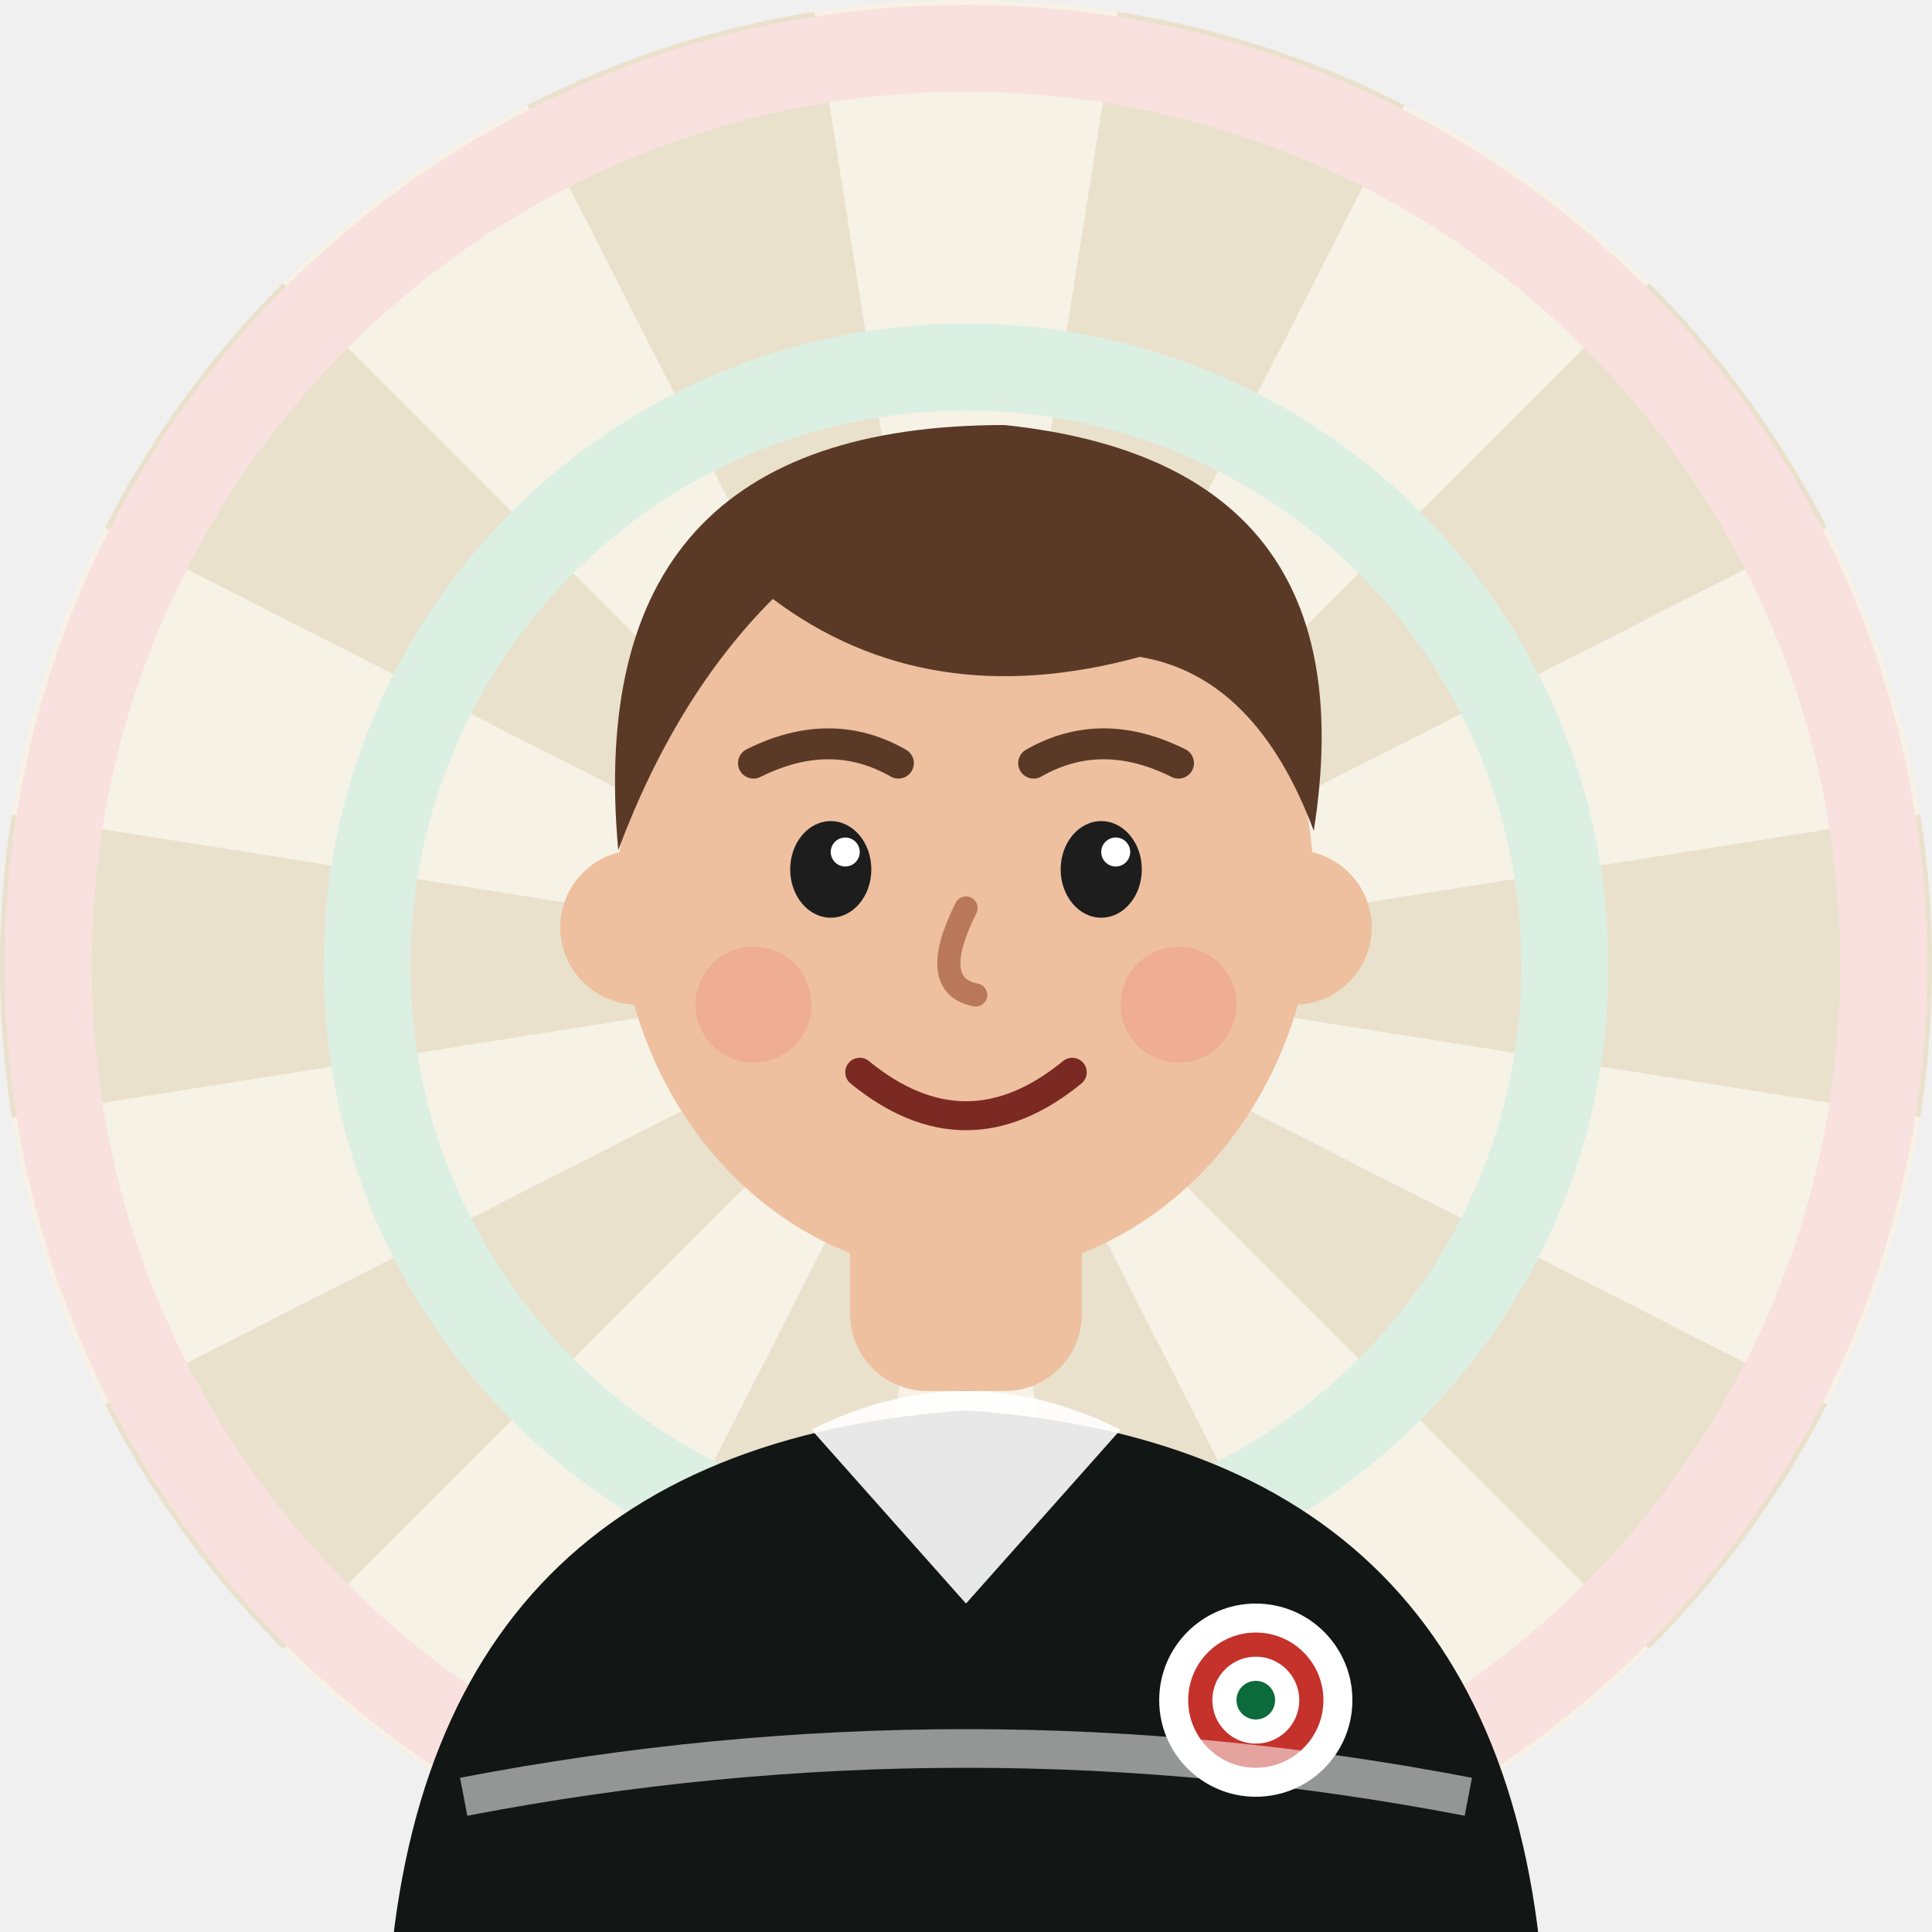
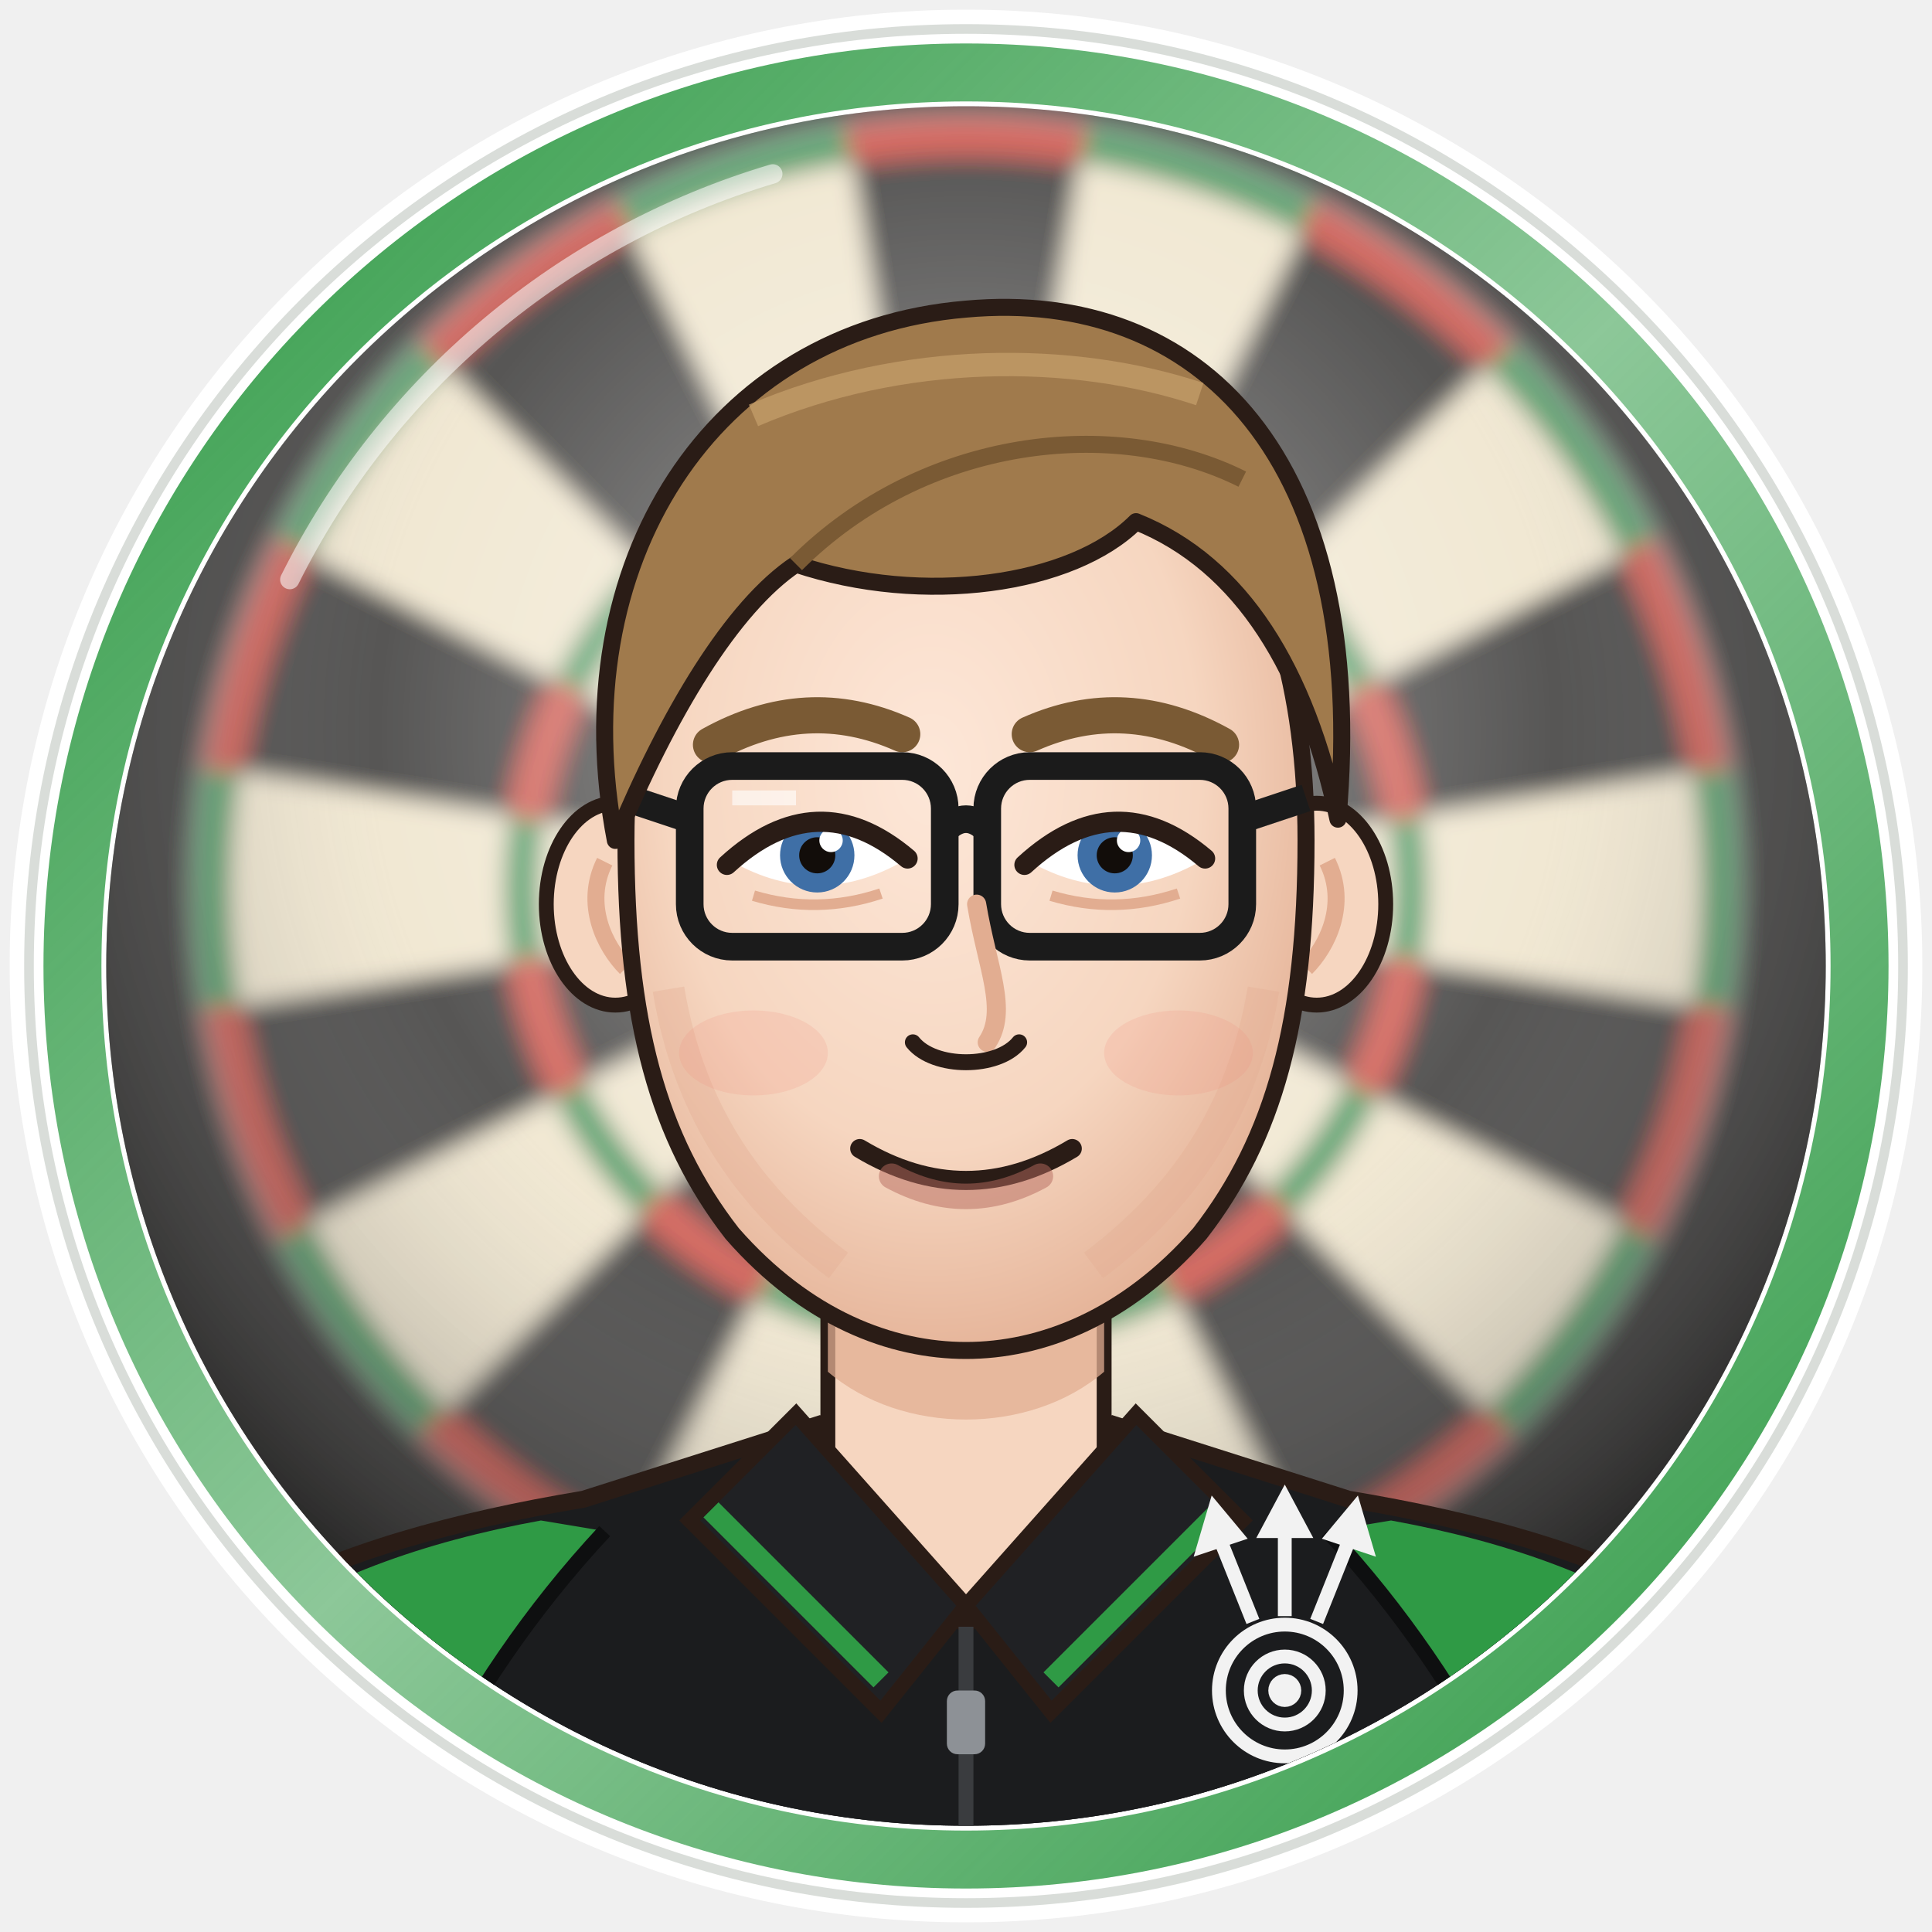
<svg xmlns="http://www.w3.org/2000/svg" viewBox="0 0 200 200" width="200" height="200">
-   <clipPath id="c1">
-     <circle cx="100" cy="100" r="100" />
-   </clipPath>
-   <g clip-path="url(#c1)">
-     <rect x="0" y="0" width="200" height="200" fill="#f4efe2" />
-     <path d="M100,100 L76.5,-48.2 L123.5,-48.2 Z" fill="#f7f2e6" />
-     <path d="M100,100 L123.5,-48.2 L168.1,-33.7 Z" fill="#e9e1cc" />
-     <path d="M100,100 L168.1,-33.7 L206.1,-6.1 Z" fill="#f7f2e6" />
-     <path d="M100,100 L206.1,-6.1 L233.7,31.9 Z" fill="#e9e1cc" />
-     <path d="M100,100 L233.7,31.9 L248.2,76.5 Z" fill="#f7f2e6" />
-     <path d="M100,100 L248.2,76.5 L248.2,123.5 Z" fill="#e9e1cc" />
-     <path d="M100,100 L248.2,123.5 L233.7,168.1 Z" fill="#f7f2e6" />
-     <path d="M100,100 L233.7,168.1 L206.1,206.1 Z" fill="#e9e1cc" />
-     <path d="M100,100 L206.1,206.1 L168.1,233.7 Z" fill="#f7f2e6" />
-     <path d="M100,100 L168.1,233.7 L123.5,248.2 Z" fill="#e9e1cc" />
-     <path d="M100,100 L123.5,248.2 L76.5,248.2 Z" fill="#f7f2e6" />
-     <path d="M100,100 L76.5,248.2 L31.9,233.7 Z" fill="#e9e1cc" />
-     <path d="M100,100 L31.9,233.7 L-6.1,206.1 Z" fill="#f7f2e6" />
-     <path d="M100,100 L-6.1,206.1 L-33.7,168.1 Z" fill="#e9e1cc" />
-     <path d="M100,100 L-33.7,168.1 L-48.2,123.5 Z" fill="#f7f2e6" />
-     <path d="M100,100 L-48.2,123.5 L-48.2,76.5 Z" fill="#e9e1cc" />
-     <path d="M100,100 L-48.2,76.5 L-33.7,31.9 Z" fill="#f7f2e6" />
-     <path d="M100,100 L-33.7,31.9 L-6.1,-6.1 Z" fill="#e9e1cc" />
-     <path d="M100,100 L-6.1,-6.1 L31.9,-33.7 Z" fill="#f7f2e6" />
-     <path d="M100,100 L31.9,-33.7 L76.5,-48.2 Z" fill="#e9e1cc" />
-     <circle cx="100" cy="100" r="62.0" fill="none" stroke="#dcefe3" stroke-width="9" />
-     <circle cx="100" cy="100" r="95.0" fill="none" stroke="#f8e1df" stroke-width="9" />
+   <defs>
+     <clipPath id="in1">
+       <circle cx="100" cy="100" r="89" />
+     </clipPath>
+     <radialGradient id="glow1" cx="50%" cy="38%" r="55%">
+       <stop offset="0" stop-color="#fff" stop-opacity=".55" />
+       <stop offset=".55" stop-color="#fff" stop-opacity=".12" />
+       <stop offset="1" stop-color="#000" stop-opacity=".45" />
+     </radialGradient>
+     <radialGradient id="sk1" cx="45%" cy="40%" r="65%">
+       <stop offset="0" stop-color="#fde7d8" />
+       <stop offset=".6" stop-color="#f6d6c0" />
+       <stop offset="1" stop-color="#e2ad91" />
+     </radialGradient>
+     <linearGradient id="rim1" x1="0" y1="0" x2="1" y2="1">
+       <stop offset="0" stop-color="#2f9a45" />
+       <stop offset=".5" stop-color="#2f9a45" stop-opacity=".55" />
+       <stop offset="1" stop-color="#2f9a45" />
+     </linearGradient>
+     <filter id="bl1" x="-5%" y="-5%" width="110%" height="110%">
+       <feGaussianBlur stdDeviation="1.1" />
+     </filter>
+   </defs>
+   <circle cx="100" cy="100" r="99" fill="#ffffff" />
+   <circle cx="100" cy="100" r="97" fill="none" stroke="#d9ddd9" stroke-width="1" />
+   <circle cx="100" cy="100" r="92.5" fill="none" stroke="url(#rim1)" stroke-width="6" />
+   <g clip-path="url(#in1)">
+     <g filter="url(#bl1)" opacity=".92">
+       <circle cx="100" cy="92" r="100.0" fill="#151716" />
+       <path d="M100,92 L88.11,16.94 A76.0,76.0 0 0 1 111.89,16.94 Z" fill="#1c1c1c" />
+       <path d="M88.11,16.94 L87.49,12.98 A80,80 0 0 1 112.51,12.98 L111.89,16.94 A76.0,76.0 0 0 0 88.11,16.94 Z" fill="#c8392f" />
+       <path d="M93.12,48.54 L92.49,44.59 A48.0,48.0 0 0 1 107.51,44.59 L106.88,48.54 A44.0,44.0 0 0 0 93.12,48.54 Z" fill="#c8392f" />
+       <path d="M100,92 L111.89,16.94 A76.0,76.0 0 0 1 134.50,24.28 Z" fill="#eee3c8" />
+       <path d="M111.89,16.94 L112.51,12.98 A80,80 0 0 1 136.32,20.72 L134.50,24.28 A76.0,76.0 0 0 0 111.89,16.94 Z" fill="#2e8b4c" />
+       <path d="M106.88,48.54 L107.51,44.59 A48.0,48.0 0 0 1 121.79,49.23 L119.98,52.80 A44.0,44.0 0 0 0 106.88,48.54 Z" fill="#2e8b4c" />
+       <path d="M100,92 L134.50,24.28 A76.0,76.0 0 0 1 153.74,38.26 Z" fill="#1c1c1c" />
+       <path d="M134.50,24.28 L136.32,20.72 A80,80 0 0 1 156.57,35.43 L153.74,38.26 A76.0,76.0 0 0 0 134.50,24.28 Z" fill="#c8392f" />
+       <path d="M119.98,52.80 L121.79,49.23 A48.0,48.0 0 0 1 133.94,58.06 L131.11,60.89 A44.0,44.0 0 0 0 119.98,52.80 Z" fill="#c8392f" />
+       <path d="M100,92 L153.74,38.26 A76.0,76.0 0 0 1 167.72,57.50 Z" fill="#eee3c8" />
+       <path d="M153.74,38.26 L156.57,35.43 A80,80 0 0 1 171.28,55.68 L167.72,57.50 A76.0,76.0 0 0 0 153.74,38.26 Z" fill="#2e8b4c" />
+       <path d="M131.11,60.89 L133.94,58.06 A48.0,48.0 0 0 1 142.77,70.21 L139.20,72.02 A44.0,44.0 0 0 0 131.11,60.89 Z" fill="#2e8b4c" />
+       <path d="M100,92 L167.72,57.50 A76.0,76.0 0 0 1 175.06,80.11 Z" fill="#1c1c1c" />
+       <path d="M167.72,57.50 L171.28,55.68 A80,80 0 0 1 179.02,79.49 L175.06,80.11 A76.0,76.0 0 0 0 167.72,57.50 Z" fill="#c8392f" />
+       <path d="M139.20,72.02 L142.77,70.21 A48.0,48.0 0 0 1 147.41,84.49 L143.46,85.12 A44.0,44.0 0 0 0 139.20,72.02 Z" fill="#c8392f" />
+       <path d="M100,92 L175.06,80.11 A76.0,76.0 0 0 1 175.06,103.89 Z" fill="#eee3c8" />
+       <path d="M175.06,80.11 L179.02,79.49 A80,80 0 0 1 179.02,104.51 L175.06,103.89 A76.0,76.0 0 0 0 175.06,80.11 Z" fill="#2e8b4c" />
+       <path d="M143.46,85.12 L147.41,84.49 A48.0,48.0 0 0 1 147.41,99.51 L143.46,98.88 A44.0,44.0 0 0 0 143.46,85.12 Z" fill="#2e8b4c" />
+       <path d="M100,92 L175.06,103.89 A76.0,76.0 0 0 1 167.72,126.50 Z" fill="#1c1c1c" />
+       <path d="M175.06,103.89 L179.02,104.51 A80,80 0 0 1 171.28,128.32 L167.72,126.50 A76.0,76.0 0 0 0 175.06,103.89 Z" fill="#c8392f" />
+       <path d="M143.46,98.88 L147.41,99.51 A48.0,48.0 0 0 1 142.77,113.79 L139.20,111.98 A44.0,44.0 0 0 0 143.46,98.88 Z" fill="#c8392f" />
+       <path d="M100,92 L167.72,126.50 A76.0,76.0 0 0 1 153.74,145.74 Z" fill="#eee3c8" />
+       <path d="M167.72,126.50 L171.28,128.32 A80,80 0 0 1 156.57,148.57 L153.74,145.74 A76.0,76.0 0 0 0 167.72,126.50 Z" fill="#2e8b4c" />
+       <path d="M139.20,111.98 L142.77,113.79 A48.0,48.0 0 0 1 133.94,125.94 L131.11,123.11 A44.0,44.0 0 0 0 139.20,111.98 Z" fill="#2e8b4c" />
+       <path d="M100,92 L153.74,145.74 A76.0,76.0 0 0 1 134.50,159.72 Z" fill="#1c1c1c" />
+       <path d="M153.74,145.74 L156.57,148.57 A80,80 0 0 1 136.32,163.28 L134.50,159.72 A76.0,76.0 0 0 0 153.74,145.74 Z" fill="#c8392f" />
+       <path d="M131.11,123.11 L133.94,125.94 A48.0,48.0 0 0 1 121.79,134.77 L119.98,131.20 A44.0,44.0 0 0 0 131.11,123.11 Z" fill="#c8392f" />
+       <path d="M100,92 L134.50,159.72 A76.0,76.0 0 0 1 111.89,167.06 Z" fill="#eee3c8" />
+       <path d="M134.50,159.72 L136.32,163.28 A80,80 0 0 1 112.51,171.02 L111.89,167.06 A76.0,76.0 0 0 0 134.50,159.72 Z" fill="#2e8b4c" />
+       <path d="M119.98,131.20 L121.79,134.77 A48.0,48.0 0 0 1 107.51,139.41 L106.88,135.46 A44.0,44.0 0 0 0 119.98,131.20 Z" fill="#2e8b4c" />
+       <path d="M100,92 L111.89,167.06 A76.0,76.0 0 0 1 88.11,167.06 Z" fill="#1c1c1c" />
+       <path d="M111.89,167.06 L112.51,171.02 A80,80 0 0 1 87.49,171.02 L88.11,167.06 A76.0,76.0 0 0 0 111.89,167.06 Z" fill="#c8392f" />
+       <path d="M106.88,135.46 L107.51,139.41 A48.0,48.0 0 0 1 92.49,139.41 L93.12,135.46 A44.0,44.0 0 0 0 106.88,135.46 Z" fill="#c8392f" />
+       <path d="M100,92 L88.11,167.06 A76.0,76.0 0 0 1 65.50,159.72 Z" fill="#eee3c8" />
+       <path d="M88.11,167.06 L87.49,171.02 A80,80 0 0 1 63.68,163.28 L65.50,159.72 A76.0,76.0 0 0 0 88.11,167.06 Z" fill="#2e8b4c" />
+       <path d="M93.12,135.46 L92.49,139.41 A48.0,48.0 0 0 1 78.21,134.77 L80.02,131.20 A44.0,44.0 0 0 0 93.12,135.46 Z" fill="#2e8b4c" />
+       <path d="M100,92 L65.50,159.72 A76.0,76.0 0 0 1 46.26,145.74 Z" fill="#1c1c1c" />
+       <path d="M65.50,159.72 L63.68,163.28 A80,80 0 0 1 43.43,148.57 L46.26,145.74 A76.0,76.0 0 0 0 65.50,159.72 Z" fill="#c8392f" />
+       <path d="M80.02,131.20 L78.21,134.77 A48.0,48.0 0 0 1 66.06,125.94 L68.89,123.11 A44.0,44.0 0 0 0 80.02,131.20 Z" fill="#c8392f" />
+       <path d="M100,92 L46.26,145.74 A76.0,76.0 0 0 1 32.28,126.50 Z" fill="#eee3c8" />
+       <path d="M46.26,145.74 L43.43,148.57 A80,80 0 0 1 28.72,128.32 L32.28,126.50 A76.0,76.0 0 0 0 46.26,145.74 Z" fill="#2e8b4c" />
+       <path d="M68.89,123.11 L66.06,125.94 A48.0,48.0 0 0 1 57.23,113.79 L60.80,111.98 A44.0,44.0 0 0 0 68.89,123.11 Z" fill="#2e8b4c" />
+       <path d="M100,92 L32.28,126.50 A76.0,76.0 0 0 1 24.94,103.89 Z" fill="#1c1c1c" />
+       <path d="M32.28,126.50 L28.72,128.32 A80,80 0 0 1 20.98,104.51 L24.94,103.89 A76.0,76.0 0 0 0 32.28,126.50 Z" fill="#c8392f" />
+       <path d="M60.80,111.98 L57.23,113.79 A48.0,48.0 0 0 1 52.59,99.51 L56.54,98.88 A44.0,44.0 0 0 0 60.80,111.98 Z" fill="#c8392f" />
+       <path d="M100,92 L24.94,103.89 A76.0,76.0 0 0 1 24.94,80.11 Z" fill="#eee3c8" />
+       <path d="M24.94,103.89 L20.98,104.51 A80,80 0 0 1 20.98,79.49 L24.94,80.11 A76.0,76.0 0 0 0 24.94,103.89 Z" fill="#2e8b4c" />
+       <path d="M56.54,98.88 L52.59,99.51 A48.0,48.0 0 0 1 52.59,84.49 L56.54,85.12 A44.0,44.0 0 0 0 56.54,98.88 Z" fill="#2e8b4c" />
+       <path d="M100,92 L24.94,80.11 A76.0,76.0 0 0 1 32.28,57.50 Z" fill="#1c1c1c" />
+       <path d="M24.94,80.11 L20.98,79.49 A80,80 0 0 1 28.72,55.68 L32.28,57.50 A76.0,76.0 0 0 0 24.94,80.11 Z" fill="#c8392f" />
+       <path d="M56.54,85.12 L52.59,84.49 A48.0,48.0 0 0 1 57.23,70.21 L60.80,72.02 A44.0,44.0 0 0 0 56.54,85.12 Z" fill="#c8392f" />
+       <path d="M100,92 L32.28,57.50 A76.0,76.0 0 0 1 46.26,38.26 Z" fill="#eee3c8" />
+       <path d="M32.28,57.50 L28.72,55.68 A80,80 0 0 1 43.43,35.43 L46.26,38.26 A76.0,76.0 0 0 0 32.28,57.50 Z" fill="#2e8b4c" />
+       <path d="M60.80,72.02 L57.23,70.21 A48.0,48.0 0 0 1 66.06,58.06 L68.89,60.89 A44.0,44.0 0 0 0 60.80,72.02 Z" fill="#2e8b4c" />
+       <path d="M100,92 L46.26,38.26 A76.0,76.0 0 0 1 65.50,24.28 Z" fill="#1c1c1c" />
+       <path d="M46.26,38.26 L43.43,35.43 A80,80 0 0 1 63.68,20.72 L65.50,24.28 A76.0,76.0 0 0 0 46.26,38.26 Z" fill="#c8392f" />
+       <path d="M68.89,60.89 L66.06,58.06 A48.0,48.0 0 0 1 78.21,49.23 L80.02,52.80 A44.0,44.0 0 0 0 68.89,60.89 Z" fill="#c8392f" />
+       <path d="M100,92 L65.50,24.28 A76.0,76.0 0 0 1 88.11,16.94 Z" fill="#eee3c8" />
+       <path d="M65.50,24.28 L63.68,20.72 A80,80 0 0 1 87.49,12.98 L88.11,16.94 A76.0,76.0 0 0 0 65.50,24.28 Z" fill="#2e8b4c" />
+       <path d="M80.02,52.80 L78.21,49.23 A48.0,48.0 0 0 1 92.49,44.59 L93.12,48.54 A44.0,44.0 0 0 0 80.02,52.80 Z" fill="#2e8b4c" />
+       <circle cx="100" cy="92" r="7.2" fill="#2e8b4c" />
+       <circle cx="100" cy="92" r="3.2" fill="#c8392f" />
+       <circle cx="100" cy="92" r="80.0" fill="none" stroke="#9aa09c" stroke-width="0.8" opacity=".6" />
+     </g>
+     <rect x="0" y="0" width="200" height="200" fill="#e9e4d6" opacity=".10" />
+     <rect x="0" y="0" width="200" height="200" fill="url(#glow1)" />
+     <g transform="translate(100 98) scale(1.1) translate(-100 -96)">
+       <path d="M14 200 L16 178 C20 160 40 152 64 148 L86 141 L100 158 L114 141 L136 148 C160 152 180 160 184 178 L186 200 Z" fill="#1b1c1e" stroke="#2a1c16" stroke-width="1.6" />
+       <path d="M16 186 C20 164 38 154 60 150 L66 151 C52 166 44 184 40 200 L14 200 Z" fill="#2f9a45" />
+       <path d="M184 186 C180 164 162 154 140 150 L134 151 C148 166 156 184 160 200 L186 200 Z" fill="#2f9a45" />
+       <path d="M40 200 C44 184 52 166 66 151" stroke="#0e0f10" stroke-width="1.4" fill="none" />
+       <path d="M160 200 C156 184 148 166 134 151" stroke="#0e0f10" stroke-width="1.4" fill="none" />
+       <path d="M87 118 L87 146 L100 160 L113 146 L113 118 Z" fill="#f6d6c0" stroke="#2a1c16" stroke-width="1.4" />
+       <path d="M87 124 C94 134 106 134 113 124 L113 136 C106 142 94 142 87 136 Z" fill="#e2ad91" opacity=".75" />
+       <path d="M84 140 L74 150 L92 168 L100 158 Z" fill="#202124" stroke="#2a1c16" stroke-width="1.4" />
+       <path d="M116 140 L126 150 L108 168 L100 158 Z" fill="#202124" stroke="#2a1c16" stroke-width="1.4" />
+       <path d="M76 149 L92 165" stroke="#2f9a45" stroke-width="2" />
+       <path d="M124 149 L108 165" stroke="#2f9a45" stroke-width="2" />
+       <path d="M100 160 L100 196" stroke="#3a3c3f" stroke-width="1.4" />
+       <rect x="98.2" y="166" width="3.6" height="6" rx="1" fill="#8d9196" />
+       <g transform="translate(130 166)" fill="none" stroke="#f2f2f2" stroke-width="1.3">
+         <circle r="6.2" />
+         <circle r="3.2" />
+         <circle r="0.9" fill="#f2f2f2" />
+         <path d="M0 -7 L0 -15 M-3 -6.5 L-6 -14 M3 -6.5 L6 -14" />
+         <path d="M-1.6 -15 L0 -18 L1.6 -15 Z M-7.6 -13.6 L-6.6 -17 L-4.6 -14.6 Z M7.6 -13.6 L6.6 -17 L4.6 -14.6 Z" fill="#f2f2f2" />
+       </g>
+       <ellipse cx="67" cy="92" rx="6.5" ry="9.5" fill="#f6d6c0" stroke="#2a1c16" stroke-width="1.4" />
+       <ellipse cx="133" cy="92" rx="6.5" ry="9.5" fill="#f6d6c0" stroke="#2a1c16" stroke-width="1.4" />
+       <path d="M66 88 C64 92 66 96 68 98" stroke="#e2ad91" stroke-width="1.6" fill="none" />
+       <path d="M134 88 C136 92 134 96 132 98" stroke="#e2ad91" stroke-width="1.6" fill="none" />
+       <path d="M68 86 C68 57 82 43 100 43 C118 43 132 57 132 86 C132 103 129 114 122 123 C115 131 107 134 100 134 C93 134 85 131 78 123 C71 114 68 103 68 86 Z" fill="url(#sk1)" stroke="#2a1c16" stroke-width="1.6" />
+       <path d="M72 100 C74 112 80 120 88 126" stroke="#e2ad91" stroke-width="3" fill="none" opacity=".35" />
+       <path d="M128 100 C126 112 120 120 112 126" stroke="#e2ad91" stroke-width="3" fill="none" opacity=".35" />
+       <ellipse cx="80" cy="106" rx="7" ry="4" fill="#ee8a7c" opacity="0.18" />
+       <ellipse cx="120" cy="106" rx="7" ry="4" fill="#ee8a7c" opacity="0.18" />
+       <path d="M78 88 Q86 81.5 94 88 Q86 92.5 78 88 Z" fill="#fff" />
+       <circle cx="86" cy="87.4" r="3.5" fill="#3f6fa6" />
+       <circle cx="86" cy="87.4" r="1.7" fill="#120d0a" />
+       <circle cx="87.3" cy="86" r="1.1" fill="#fff" />
+       <path d="M77.5 88.3 Q86 80.5 94.5 87.7" stroke="#2a1c16" stroke-width="1.9" fill="none" stroke-linecap="round" />
+       <path d="M80 91.2 Q86 93 92 91" stroke="#e2ad91" stroke-width="1" fill="none" />
+       <path d="M106 88 Q114 81.5 122 88 Q114 92.5 106 88 Z" fill="#fff" />
+       <circle cx="114" cy="87.4" r="3.5" fill="#3f6fa6" />
+       <circle cx="114" cy="87.4" r="1.7" fill="#120d0a" />
+       <circle cx="115.3" cy="86" r="1.1" fill="#fff" />
+       <path d="M105.5 88.3 Q114 80.5 122.5 87.7" stroke="#2a1c16" stroke-width="1.9" fill="none" stroke-linecap="round" />
+       <path d="M108 91.2 Q114 93 120 91" stroke="#e2ad91" stroke-width="1" fill="none" />
+       <path d="M76 77 Q85 72 94 76" stroke="#7a5a34" stroke-width="3.4" fill="none" stroke-linecap="round" />
+       <path d="M106 76 Q115 72 124 77" stroke="#7a5a34" stroke-width="3.4" fill="none" stroke-linecap="round" />
+       <g fill="none" stroke="#1b1b1b" stroke-width="2.6">
+         <rect x="74" y="79" width="24" height="17" rx="4" />
+         <rect x="102" y="79" width="24" height="17" rx="4" />
+         <path d="M98 85 Q100 83 102 85" />
+         <path d="M74 84 L68 82" />
+         <path d="M126 84 L132 82" />
+       </g>
+       <path d="M78 82 L84 82" stroke="#fff" stroke-width="1.4" opacity=".6" />
+       <path d="M101 92 C102 98 104 102 102 105" stroke="#e2ad91" stroke-width="1.8" fill="none" stroke-linecap="round" />
+       <path d="M95 105 C97 107.5 103 107.5 105 105" stroke="#2a1c16" stroke-width="1.5" fill="none" stroke-linecap="round" />
+       <path d="M90 115 Q100 121 110 115" stroke="#2a1c16" stroke-width="1.8" fill="none" stroke-linecap="round" />
+       <path d="M93 117.6 Q100 121.4 107 117.6" stroke="#b66a5e" stroke-width="2.4" fill="none" opacity="0.5" stroke-linecap="round" />
+       <path d="M67 86 C62 60 76 38 100 36 C122 34 138 50 135 84 C132 70 126 60 116 56 C110 62 96 64 84 60 C78 64 72 74 67 86 Z" fill="#a07a4c" stroke="#2a1c16" stroke-width="1.6" stroke-linejoin="round" />
+       <path d="M84 60 C96 48 114 46 126 52" stroke="#7a5a34" stroke-width="1.6" fill="none" />
+       <path d="M80 46 C94 40 110 40 122 44" stroke="#c49d6a" stroke-width="2.2" fill="none" opacity=".75" />
+     </g>
  </g>
-   <path d="M40 210 Q42 150 100 146 Q158 150 160 210 Z" fill="#121614" />
-   <path d="M84 148 L100 166 L116 148 Q108 144 100 144 Q92 144 84 148 Z" fill="#fff" opacity=".9" />
-   <g transform="translate(130 176)">
-     <circle r="10" fill="#fff" />
-     <circle r="7" fill="#c4322b" />
-     <circle r="4.5" fill="#fff" />
-     <circle r="2" fill="#0b6b3a" />
-   </g>
-   <path d="M48 186 Q100 176 152 186" stroke="#fff" stroke-width="4" fill="none" opacity=".55" />
-   <rect x="88" y="120" width="24" height="24" rx="8" fill="#eec09f" />
-   <circle cx="66" cy="96" r="8" fill="#eec09f" />
-   <circle cx="134" cy="96" r="8" fill="#eec09f" />
-   <ellipse cx="100" cy="92" rx="36" ry="40" fill="#eec09f" />
-   <circle cx="78" cy="104" r="6" fill="#f08a7a" opacity=".35" />
-   <circle cx="122" cy="104" r="6" fill="#f08a7a" opacity=".35" />
-   <ellipse cx="86" cy="90" rx="4.2" ry="5" fill="#1d1d1d" />
-   <ellipse cx="114" cy="90" rx="4.2" ry="5" fill="#1d1d1d" />
-   <circle cx="87.5" cy="88.2" r="1.5" fill="#fff" />
-   <circle cx="115.5" cy="88.2" r="1.5" fill="#fff" />
-   <path d="M78 79 Q86 75 93 79" stroke="#5a3a26" stroke-width="3.2" fill="none" stroke-linecap="round" />
-   <path d="M107 79 Q114 75 122 79" stroke="#5a3a26" stroke-width="3.2" fill="none" stroke-linecap="round" />
-   <path d="M100 94 Q96 102 101 103" stroke="#b9785a" stroke-width="2.4" fill="none" stroke-linecap="round" />
-   <path d="M89 111 Q100 120 111 111" stroke="#7a2a22" stroke-width="3" fill="none" stroke-linecap="round" />
-   <path d="M64 88 Q60 44 104 44 Q142 48 136 86 Q130 70 118 68 Q96 74 80 62 Q70 72 64 88 Z" fill="#5a3a26" />
+   <path d="M30 60 A82 82 0 0 1 80 18" stroke="#fff" stroke-width="2" fill="none" opacity=".55" stroke-linecap="round" />
</svg>
